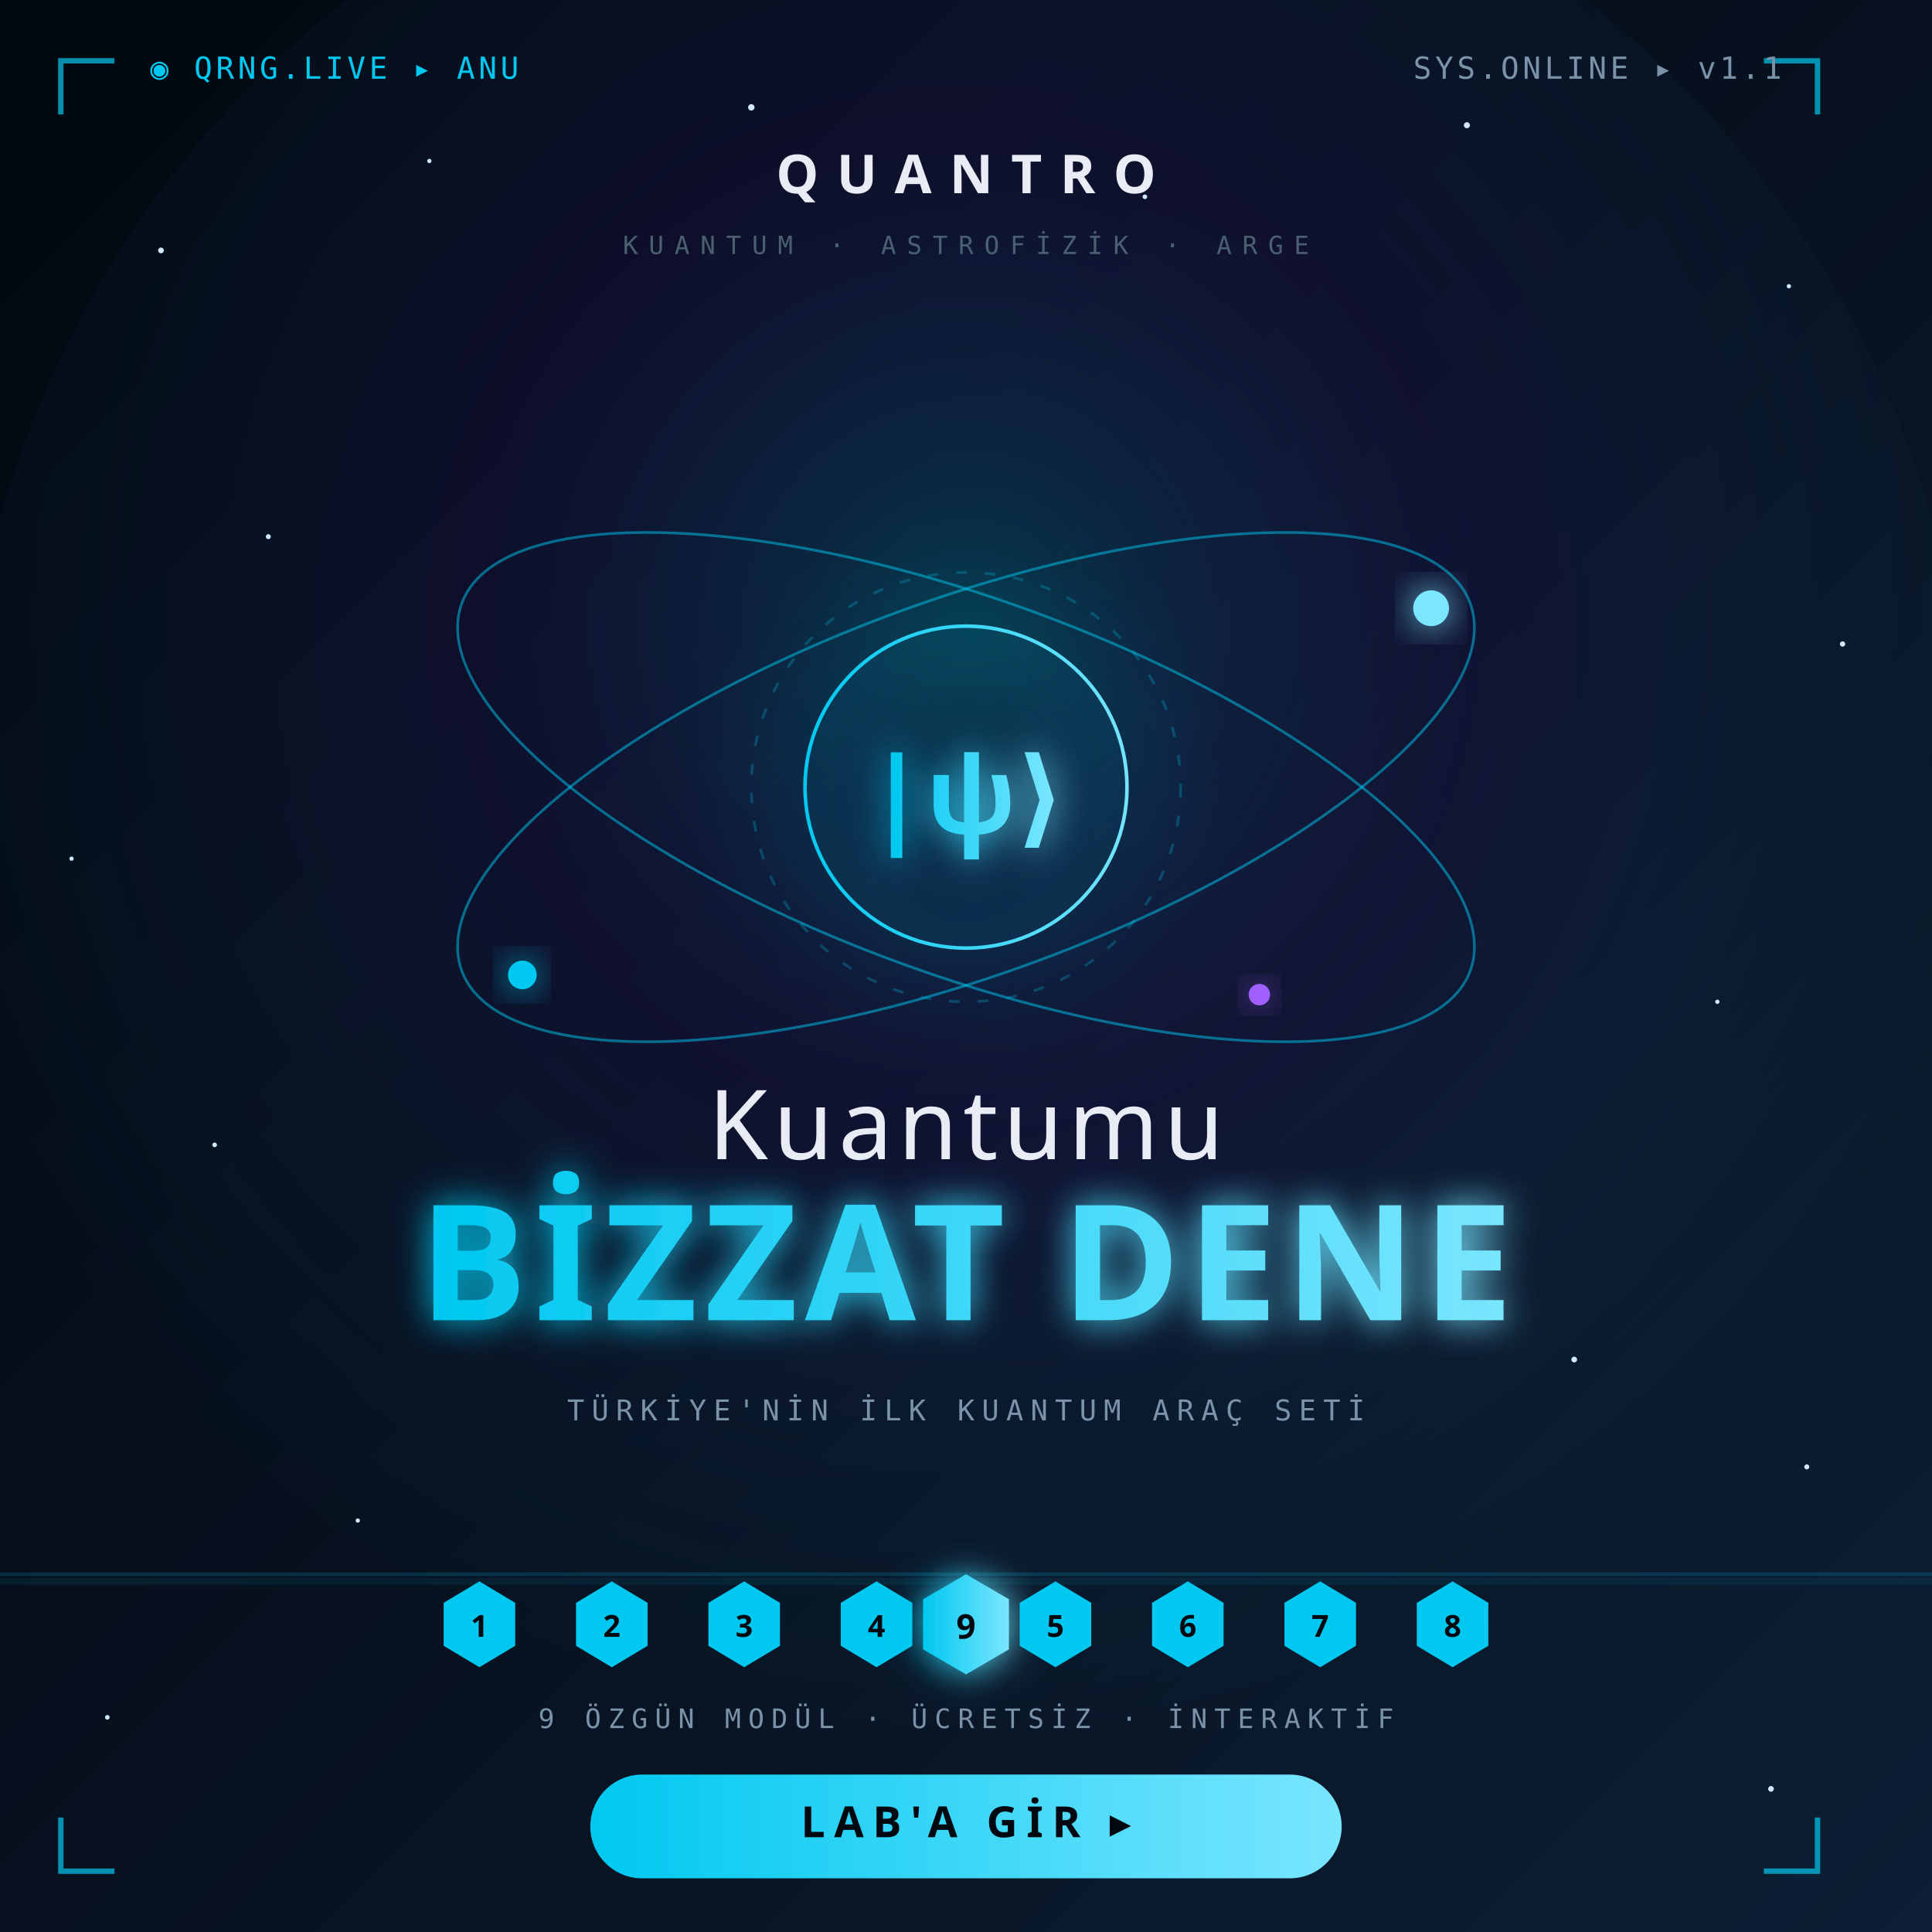
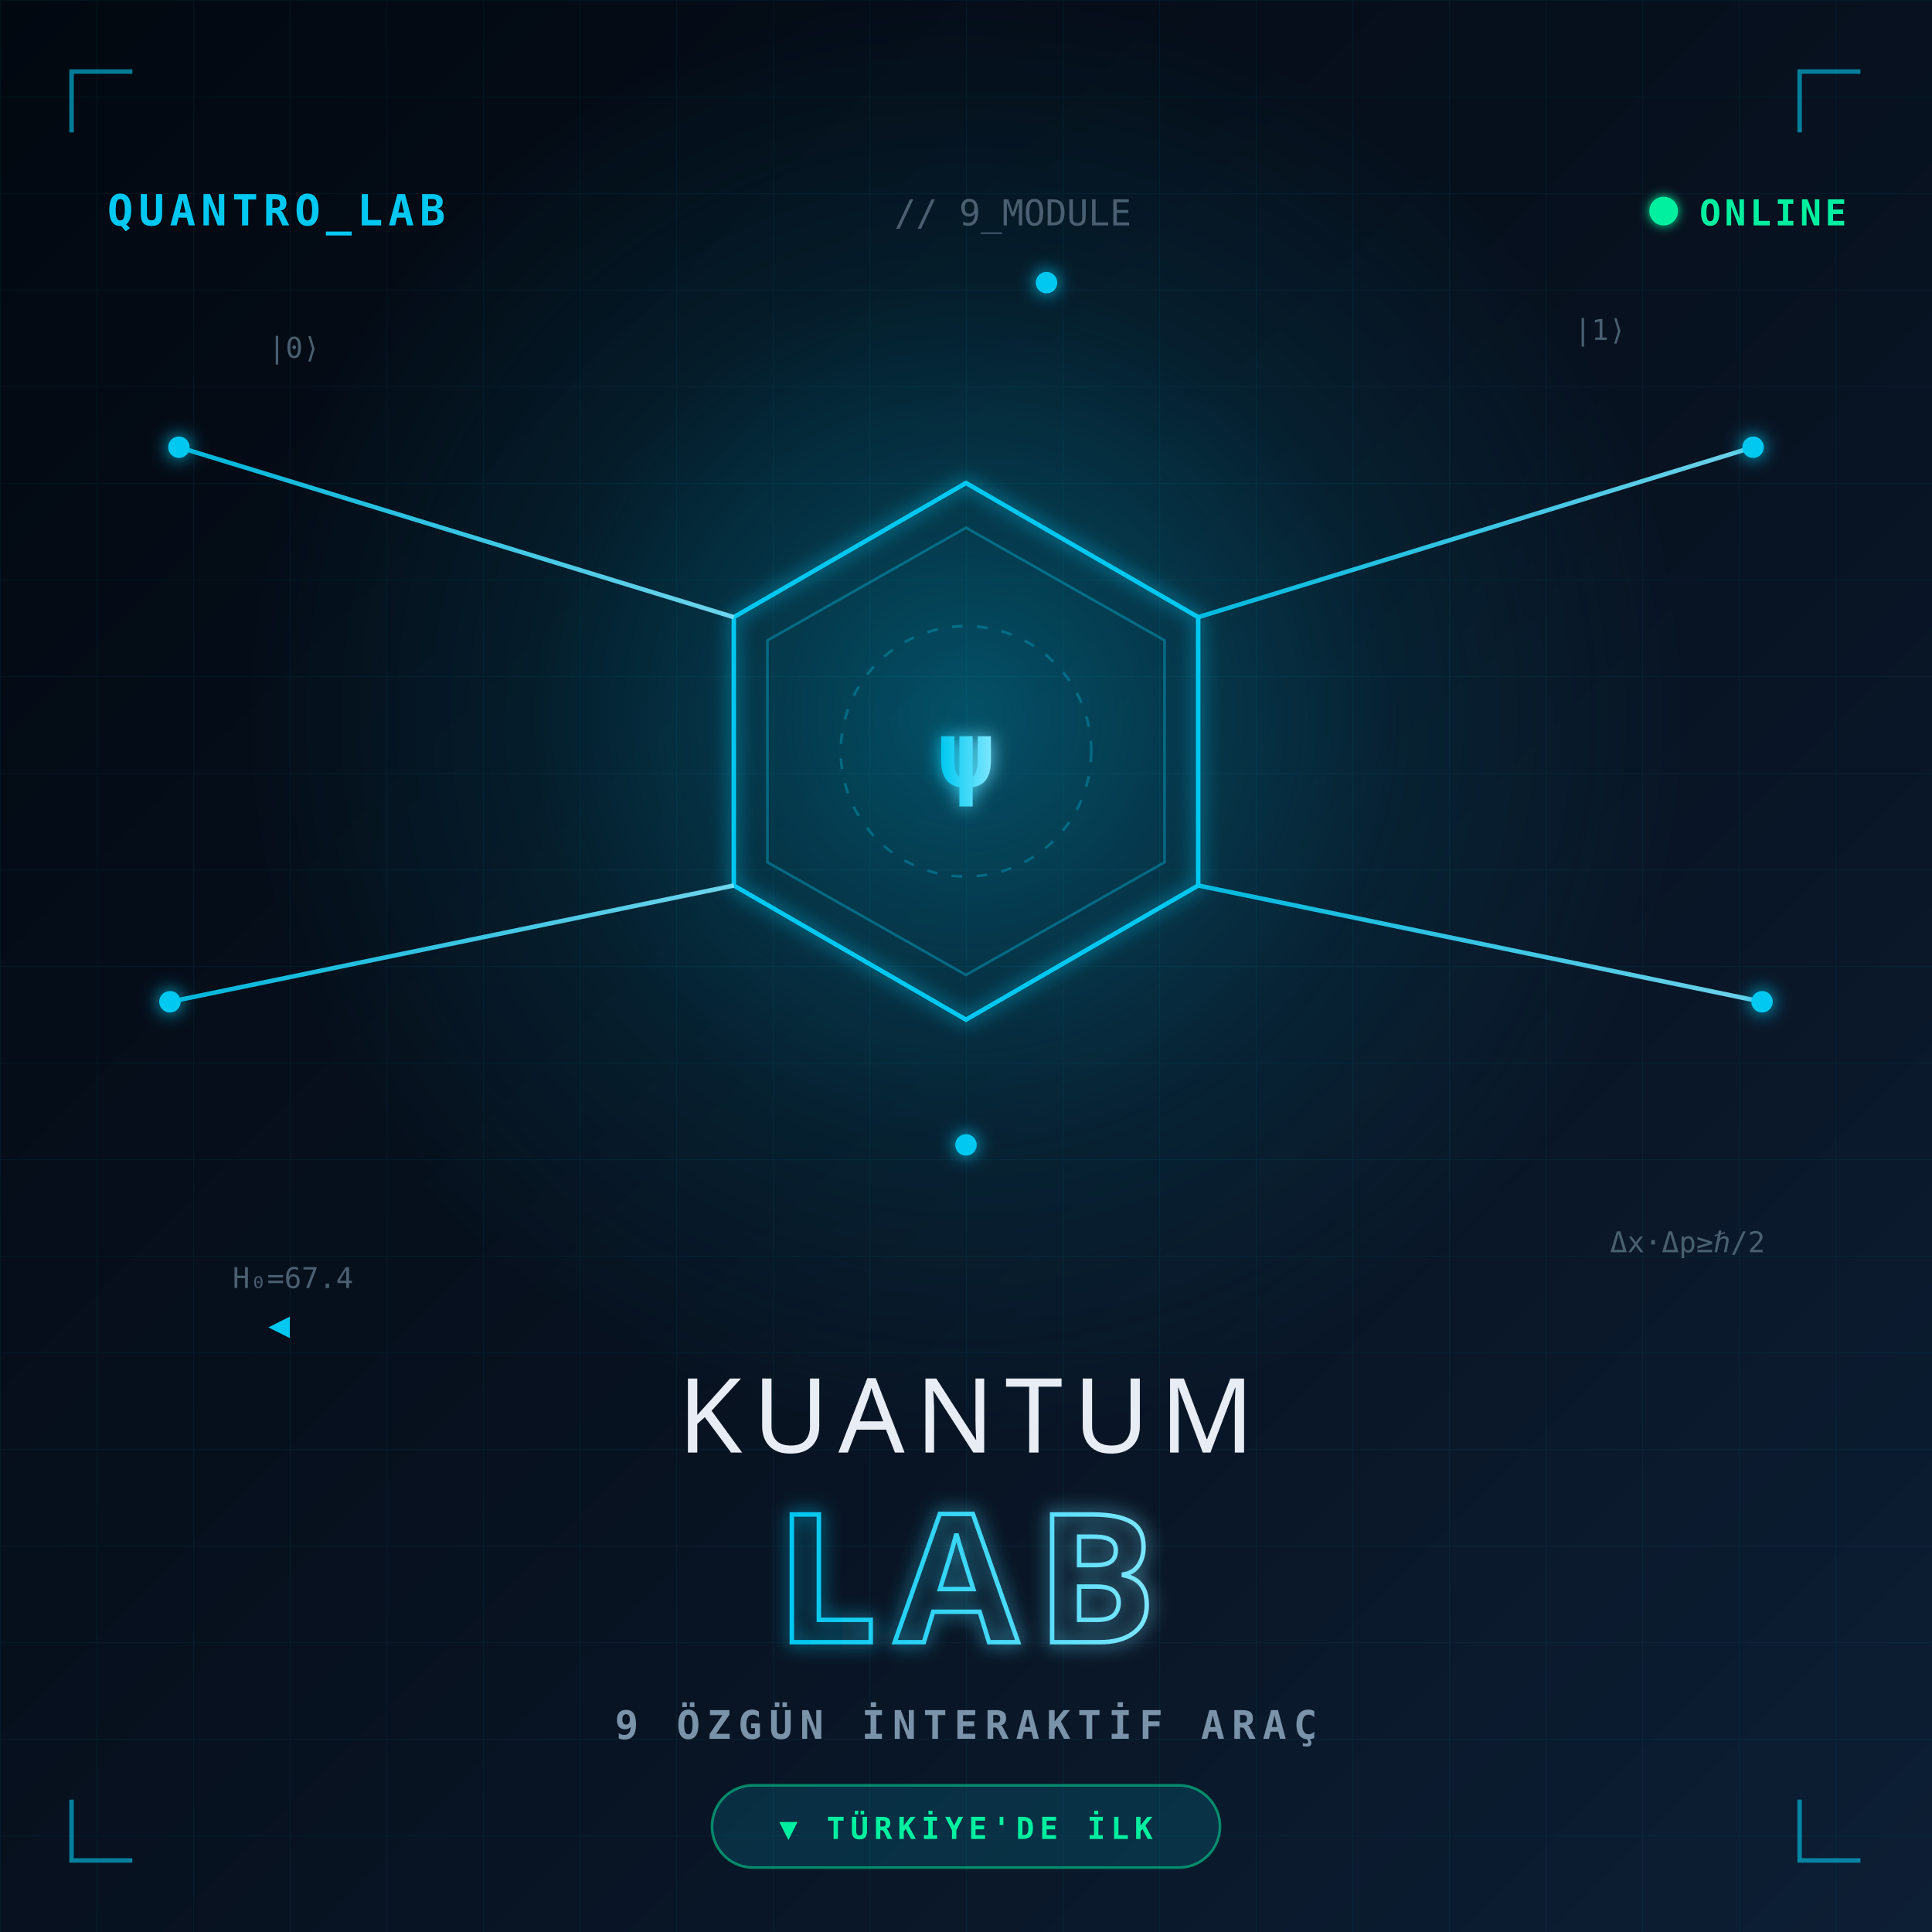
<svg xmlns="http://www.w3.org/2000/svg" width="1080" height="1080" viewBox="0 0 1080 1080">
  <defs>
    <linearGradient id="bg" x1="0" y1="0" x2="1" y2="1">
      <stop offset="0" stop-color="#020810" />
      <stop offset="0.5" stop-color="#07111f" />
      <stop offset="1" stop-color="#0d1f35" />
    </linearGradient>
-     <radialGradient id="neb" cx="0.5" cy="0.42" r="0.55">
-       <stop offset="0" stop-color="#00c8f0" stop-opacity="0.22" />
-       <stop offset="0.45" stop-color="#6020d0" stop-opacity="0.10" />
+     <pattern id="grid" width="54" height="54" patternUnits="userSpaceOnUse">
+       <path d="M54 0H0V54" fill="none" stroke="#00c8f0" stroke-opacity="0.05" />
+     </pattern>
+     <radialGradient id="coreGlow" cx="0.5" cy="0.5" r="0.5">
+       <stop offset="0" stop-color="#00c8f0" stop-opacity="0.35" />
+       <stop offset="0.6" stop-color="#00c8f0" stop-opacity="0.08" />
      <stop offset="1" stop-color="#00c8f0" stop-opacity="0" />
    </radialGradient>
    <linearGradient id="cyan" x1="0" y1="0" x2="1" y2="0">
      <stop offset="0" stop-color="#00c8f0" />
      <stop offset="1" stop-color="#7ae6ff" />
    </linearGradient>
-     <filter id="glow" x="-50%" y="-50%" width="200%" height="200%">
-       <feGaussianBlur stdDeviation="10" result="b" />
+     <linearGradient id="scan" x1="0" y1="0" x2="1" y2="0">
+       <stop offset="0" stop-color="#00c8f0" stop-opacity="0" />
+       <stop offset="0.5" stop-color="#00c8f0" stop-opacity="0.9" />
+       <stop offset="1" stop-color="#00c8f0" stop-opacity="0" />
+     </linearGradient>
+     <filter id="glowC" x="-60%" y="-60%" width="220%" height="220%">
+       <feGaussianBlur stdDeviation="5" result="b" />
      <feMerge>
        <feMergeNode in="b" />
        <feMergeNode in="SourceGraphic" />
      </feMerge>
    </filter>
-     <filter id="soft" x="-80%" y="-80%" width="260%" height="260%">
-       <feGaussianBlur stdDeviation="28" />
+     <filter id="glowW" x="-60%" y="-60%" width="220%" height="220%">
+       <feGaussianBlur stdDeviation="3" result="b" />
+       <feMerge>
+         <feMergeNode in="b" />
+         <feMergeNode in="SourceGraphic" />
+       </feMerge>
    </filter>
  </defs>
  <rect width="1080" height="1080" fill="url(#bg)" />
-   <circle cx="540" cy="440" r="560" fill="url(#neb)" />
-   <g fill="#cfe8ff">
-     <circle cx="90" cy="140" r="1.6" />
-     <circle cx="240" cy="90" r="1.2" />
-     <circle cx="420" cy="60" r="1.8" />
-     <circle cx="640" cy="110" r="1.3" />
-     <circle cx="820" cy="70" r="1.7" />
-     <circle cx="1000" cy="160" r="1.2" />
-     <circle cx="150" cy="300" r="1.4" />
-     <circle cx="40" cy="480" r="1.2" />
-     <circle cx="1030" cy="360" r="1.5" />
-     <circle cx="960" cy="560" r="1.2" />
-     <circle cx="120" cy="640" r="1.3" />
-     <circle cx="880" cy="760" r="1.6" />
-     <circle cx="200" cy="850" r="1.2" />
-     <circle cx="1010" cy="820" r="1.4" />
-     <circle cx="60" cy="960" r="1.3" />
-     <circle cx="990" cy="1000" r="1.6" />
+   <rect width="1080" height="1080" fill="url(#grid)" />
+   <circle cx="540" cy="400" r="400" fill="url(#coreGlow)" />
+   <g stroke="#00c8f0" stroke-opacity="0.6" stroke-width="2.5" fill="none">
+     <path d="M40,74 V40 H74" />
+     <path d="M1006,74 V40 H1040" />
+     <path d="M40,1006 V1040 H74" />
+     <path d="M1006,1006 V1040 H1040" />
  </g>
-   <g opacity="0.5">
-     <line x1="0" y1="880" x2="1080" y2="880" stroke="#00c8f0" stroke-opacity="0.35" stroke-width="2" />
-     <line x1="0" y1="884" x2="1080" y2="884" stroke="#00c8f0" stroke-opacity="0.15" stroke-width="4" />
+   <text x="60" y="126" font-family="'JetBrains Mono',monospace" font-weight="700" font-size="24" letter-spacing="3" fill="#00c8f0">QUANTRO_LAB</text>
+   <text x="500" y="126" font-family="'JetBrains Mono',monospace" font-size="20" fill="#4a6070">// 9_MODULE</text>
+   <circle cx="930" cy="118" r="8" fill="#00f0a0" filter="url(#glowW)" />
+   <text x="950" y="126" font-family="'JetBrains Mono',monospace" font-weight="700" font-size="20" letter-spacing="2" fill="#00f0a0">ONLINE</text>
+   <polygon points="540,270 669.8,345 669.8,495 540,570 410.2,495 410.2,345" fill="none" stroke="#00c8f0" stroke-width="2.5" filter="url(#glowC)" />
+   <polygon points="540,295 651,358 651,482 540,545 429,482 429,358" fill="none" stroke="#00c8f0" stroke-opacity="0.35" stroke-width="1.5" />
+   <circle cx="540" cy="420" r="70" fill="none" stroke="#00c8f0" stroke-opacity="0.3" stroke-width="1.5" stroke-dasharray="6 8" />
+   <text x="540" y="440" text-anchor="middle" font-family="'JetBrains Mono',monospace" font-weight="700" font-size="52" fill="url(#cyan)" filter="url(#glowC)">ψ</text>
+   <g stroke="url(#cyan)" stroke-width="2.5" fill="none" opacity="0.9">
+     <path d="M540,270 L540,158" />
+     <path d="M540,158 H585" />
+     <path d="M669.8,345 L980,250" />
+     <path d="M669.8,495 L985,560" />
+     <path d="M540,570 L540,640" />
+     <path d="M410.2,495 L95,560" />
+     <path d="M410.2,345 L100,250" />
  </g>
-   <g stroke="#00c8f0" stroke-opacity="0.7" stroke-width="3" fill="none">
-     <path d="M34,64 V34 H64" />
-     <path d="M1016,64 V34 H986" />
-     <path d="M34,1016 V1046 H64" />
-     <path d="M1016,1016 V1046 H986" />
+   <g fill="#00c8f0" filter="url(#glowC)">
+     <circle cx="585" cy="158" r="6" />
+     <circle cx="980" cy="250" r="6" />
+     <circle cx="985" cy="560" r="6" />
+     <circle cx="540" cy="640" r="6" />
+     <circle cx="95" cy="560" r="6" />
+     <circle cx="100" cy="250" r="6" />
  </g>
-   <text x="84" y="44" font-family="'DejaVu Sans Mono',monospace" font-size="17" fill="#00c8f0" letter-spacing="2">◉ QRNG.LIVE ▸ ANU</text>
-   <text x="1080" y="44" text-anchor="end" font-family="'DejaVu Sans Mono',monospace" font-size="17" fill="#7a93a8" letter-spacing="2" dx="-84">SYS.ONLINE ▸ v1.1</text>
-   <text x="540" y="108" text-anchor="middle" font-family="'Space Grotesk',sans-serif" font-weight="700" font-size="30" letter-spacing="10" fill="#e8edf5">QUANTRO</text>
-   <text x="540" y="142" text-anchor="middle" font-family="'DejaVu Sans Mono',monospace" font-size="14" letter-spacing="6" fill="#4a6070">KUANTUM · ASTROFİZİK · ARGE</text>
-   <circle cx="540" cy="440" r="120" fill="none" stroke="#00c8f0" stroke-opacity="0.25" stroke-width="1.5" stroke-dasharray="6 10" />
-   <circle cx="540" cy="440" r="90" fill="#00c8f0" fill-opacity="0.05" stroke="url(#cyan)" stroke-width="2" />
-   <circle cx="540" cy="440" r="90" fill="none" stroke="#00c8f0" stroke-opacity="0.6" stroke-width="6" filter="url(#soft)" />
-   <text x="540" y="466" text-anchor="middle" font-family="'Space Grotesk',sans-serif" font-weight="700" font-size="60" fill="url(#cyan)" filter="url(#glow)">|ψ⟩</text>
-   <g fill="none" stroke="#00c8f0" stroke-opacity="0.5" stroke-width="1.5">
-     <ellipse cx="540" cy="440" rx="300" ry="105" transform="rotate(-20 540 440)" />
-     <ellipse cx="540" cy="440" rx="300" ry="105" transform="rotate(20 540 440)" />
+   <g font-family="'JetBrains Mono',monospace" font-size="16" fill="#4a6070">
+     <text x="150" y="200">|0⟩</text>
+     <text x="880" y="190">|1⟩</text>
+     <text x="900" y="700">Δx·Δp≥ℏ/2</text>
+     <text x="130" y="720">H₀=67.4</text>
  </g>
-   <circle cx="800" cy="340" r="10" fill="#7ae6ff" filter="url(#glow)" />
-   <circle cx="292" cy="545" r="8" fill="#00c8f0" filter="url(#glow)" />
-   <circle cx="704" cy="556" r="6" fill="#a060ff" filter="url(#glow)" />
-   <text x="540" y="648" text-anchor="middle" font-family="'Space Grotesk',sans-serif" font-weight="300" font-size="54" letter-spacing="3" fill="#e8edf5">Kuantumu</text>
-   <text x="540" y="738" text-anchor="middle" font-family="'Space Grotesk',sans-serif" font-weight="800" font-size="90" letter-spacing="4" fill="url(#cyan)" filter="url(#glow)">BİZZAT DENE</text>
-   <text x="540" y="794" text-anchor="middle" font-family="'DejaVu Sans Mono',monospace" font-size="16" letter-spacing="4" fill="#7a93a8">TÜRKİYE'NİN İLK KUANTUM ARAÇ SETİ</text>
-   <g font-family="'Space Grotesk',sans-serif" font-weight="700" font-size="17" fill="#020810" text-anchor="middle">
-     <g transform="translate(268,908)">
-       <path d="M0,-24 L20,-12 V12 L0,24 L-20,12 V-12 Z" fill="#00c8f0" />
-       <text y="7">1</text>
-     </g>
-     <g transform="translate(342,908)">
-       <path d="M0,-24 L20,-12 V12 L0,24 L-20,12 V-12 Z" fill="#00c8f0" />
-       <text y="7">2</text>
-     </g>
-     <g transform="translate(416,908)">
-       <path d="M0,-24 L20,-12 V12 L0,24 L-20,12 V-12 Z" fill="#00c8f0" />
-       <text y="7">3</text>
-     </g>
-     <g transform="translate(490,908)">
-       <path d="M0,-24 L20,-12 V12 L0,24 L-20,12 V-12 Z" fill="#00c8f0" />
-       <text y="7">4</text>
-     </g>
-     <g transform="translate(540,908)">
-       <path d="M0,-28 L24,-14 V14 L0,28 L-24,14 V-14 Z" fill="url(#cyan)" filter="url(#glow)" />
-       <text y="8" font-size="19">9</text>
-     </g>
-     <g transform="translate(590,908)">
-       <path d="M0,-24 L20,-12 V12 L0,24 L-20,12 V-12 Z" fill="#00c8f0" />
-       <text y="7">5</text>
-     </g>
-     <g transform="translate(664,908)">
-       <path d="M0,-24 L20,-12 V12 L0,24 L-20,12 V-12 Z" fill="#00c8f0" />
-       <text y="7">6</text>
-     </g>
-     <g transform="translate(738,908)">
-       <path d="M0,-24 L20,-12 V12 L0,24 L-20,12 V-12 Z" fill="#00c8f0" />
-       <text y="7">7</text>
-     </g>
-     <g transform="translate(812,908)">
-       <path d="M0,-24 L20,-12 V12 L0,24 L-20,12 V-12 Z" fill="#00c8f0" />
-       <text y="7">8</text>
-     </g>
-   </g>
-   <text x="540" y="966" text-anchor="middle" font-family="'DejaVu Sans Mono',monospace" font-size="15" letter-spacing="4" fill="#7a93a8">9 ÖZGÜN MODÜL · ÜCRETSİZ · İNTERAKTİF</text>
-   <rect x="330" y="992" width="420" height="58" rx="29" fill="url(#cyan)" />
-   <text x="540" y="1027" text-anchor="middle" font-family="'Space Grotesk',sans-serif" font-weight="700" font-size="24" letter-spacing="5" fill="#020810">LAB'A GİR ▸</text>
+   <line x1="150" y1="742" x2="930" y2="742" stroke="url(#scan)" stroke-width="3" />
+   <polygon points="150,742 162,736 162,748" fill="#00c8f0" />
+   <text x="540" y="812" text-anchor="middle" font-family="'Space Grotesk',sans-serif" font-weight="300" font-size="58" letter-spacing="6" fill="#e8edf5">KUANTUM</text>
+   <text x="540" y="918" text-anchor="middle" font-family="'Space Grotesk',sans-serif" font-weight="800" font-size="100" letter-spacing="10" fill="none" stroke="url(#cyan)" stroke-width="2.5" filter="url(#glowC)">LAB</text>
+   <text x="540" y="972" text-anchor="middle" font-family="'JetBrains Mono',monospace" font-weight="700" font-size="22" letter-spacing="4" fill="#7a93a8">9 ÖZGÜN İNTERAKTİF ARAÇ</text>
+   <rect x="398" y="998" width="284" height="46" rx="23" fill="#00c8f0" fill-opacity="0.14" stroke="#00f0a0" stroke-opacity="0.5" stroke-width="1.5" />
+   <text x="540" y="1028" text-anchor="middle" font-family="'JetBrains Mono',monospace" font-weight="700" font-size="17" letter-spacing="3" fill="#00f0a0">▼ TÜRKİYE'DE İLK</text>
</svg>
